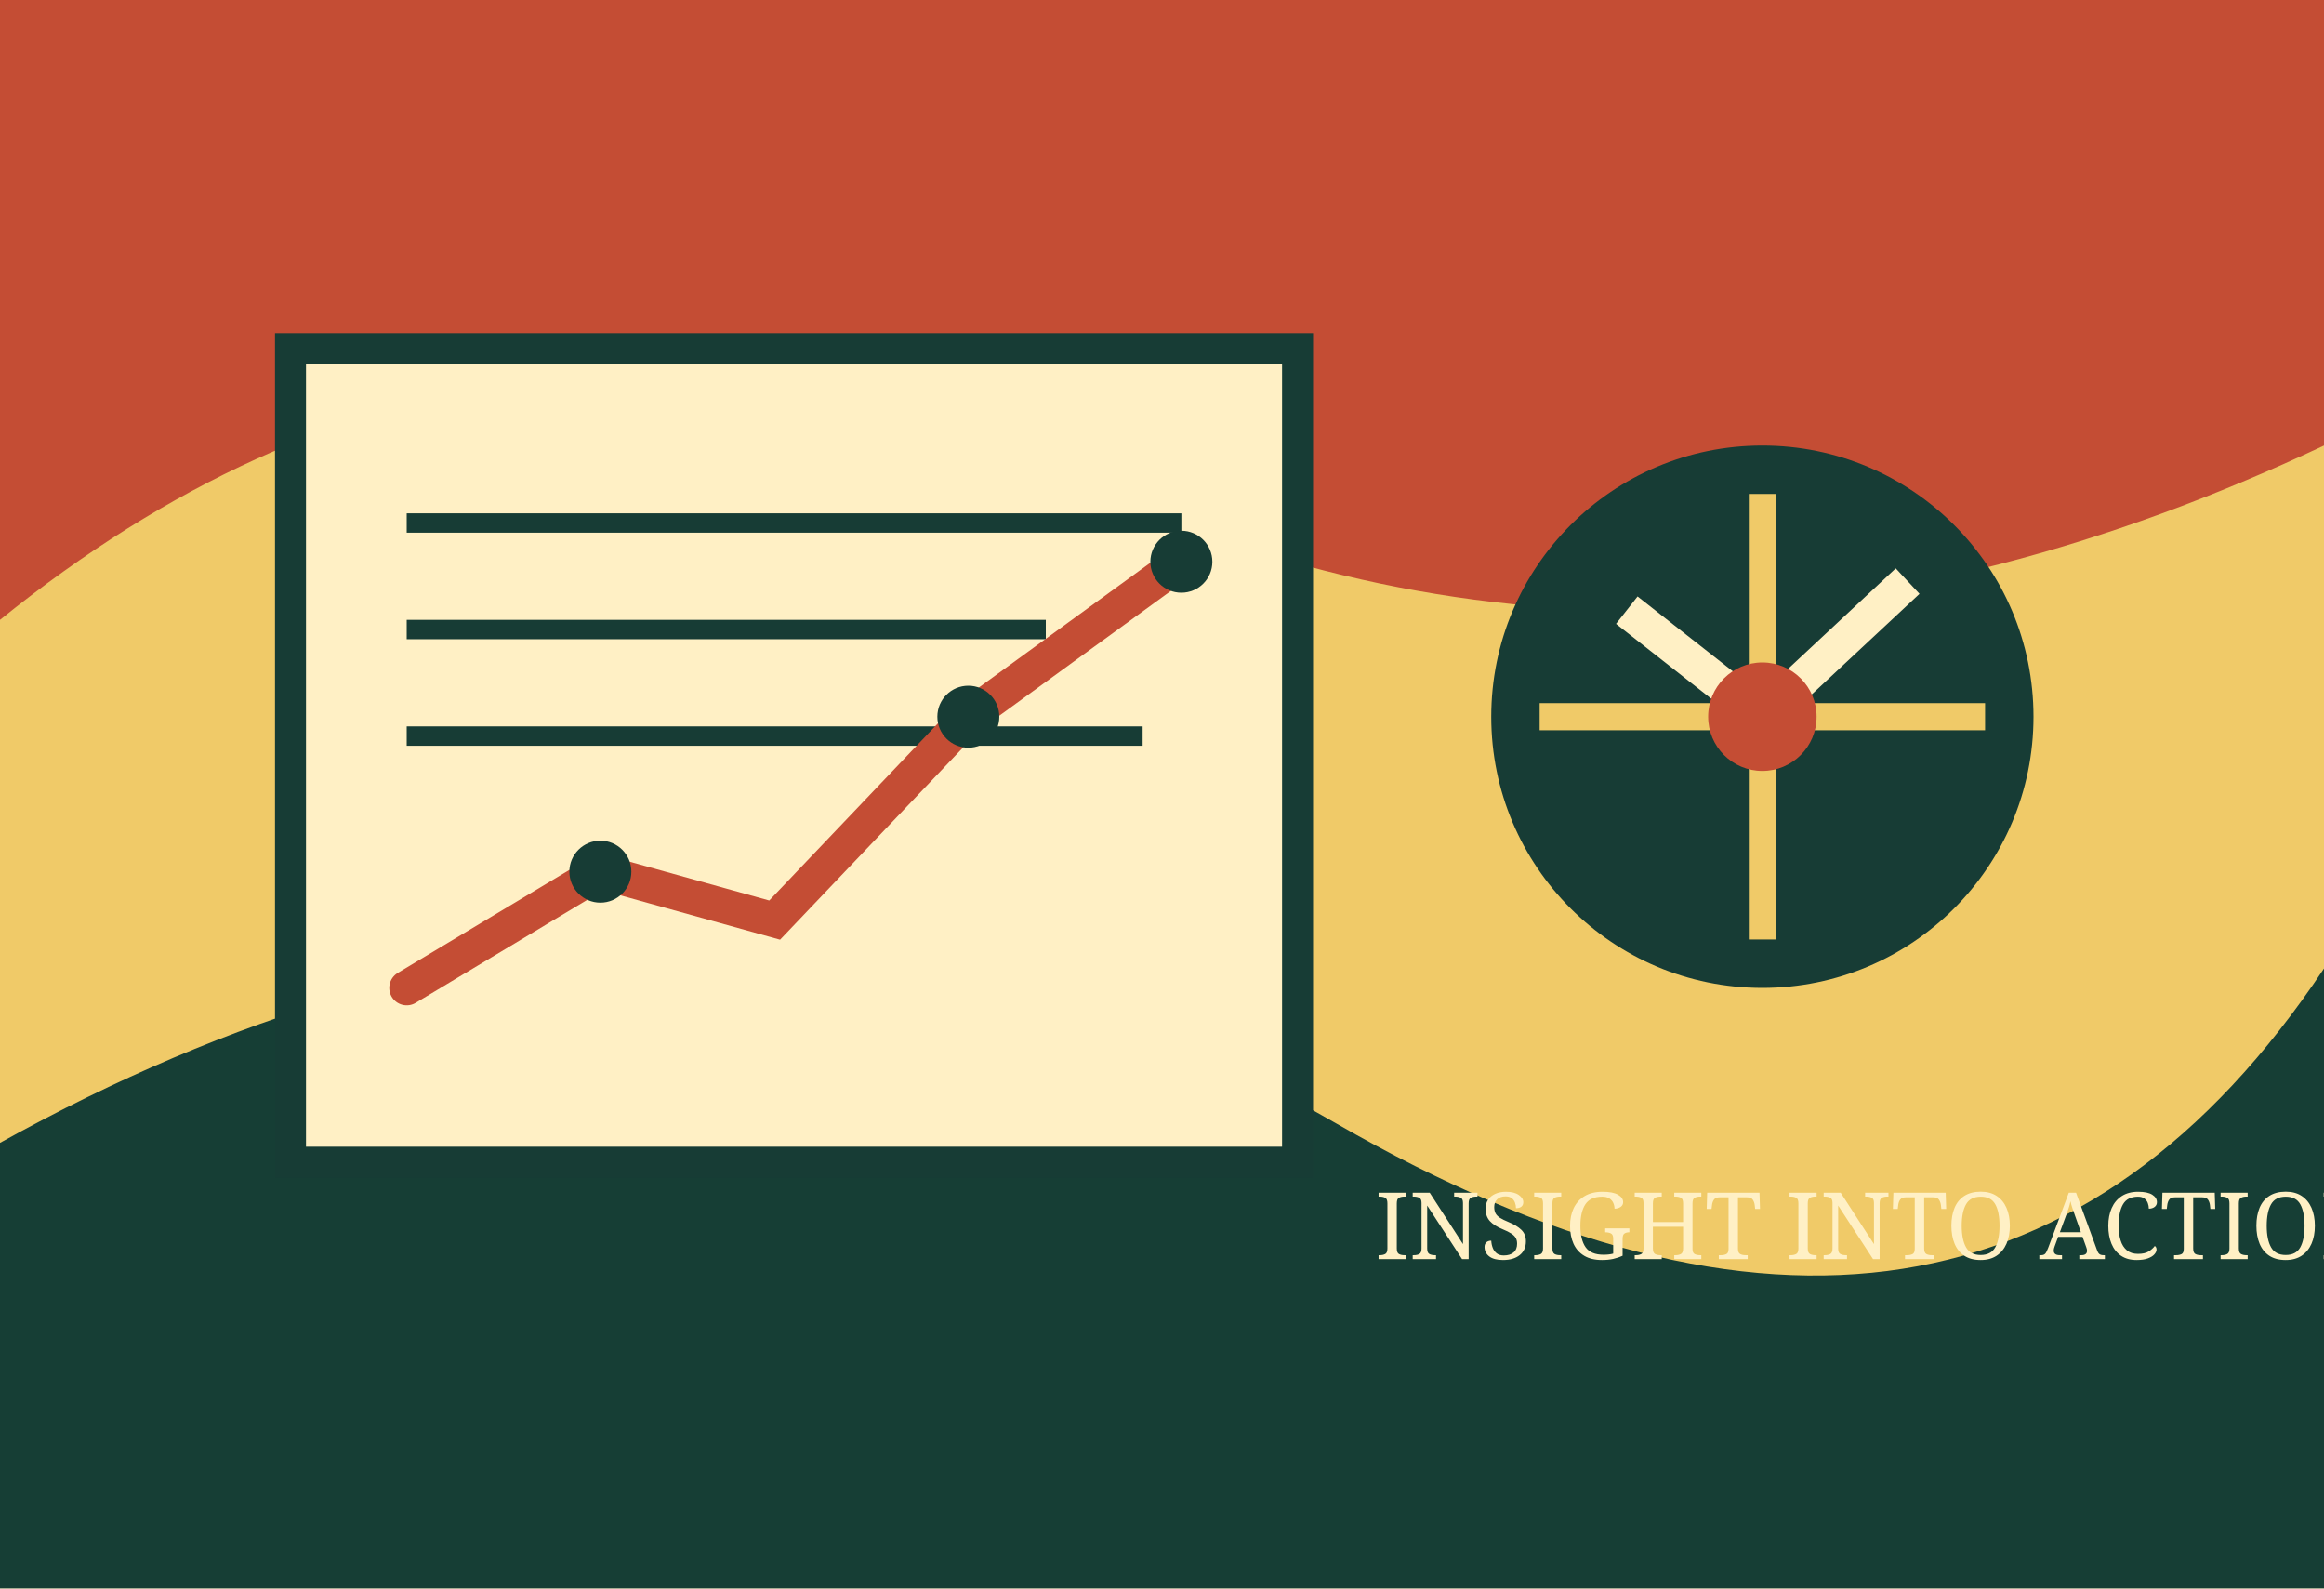
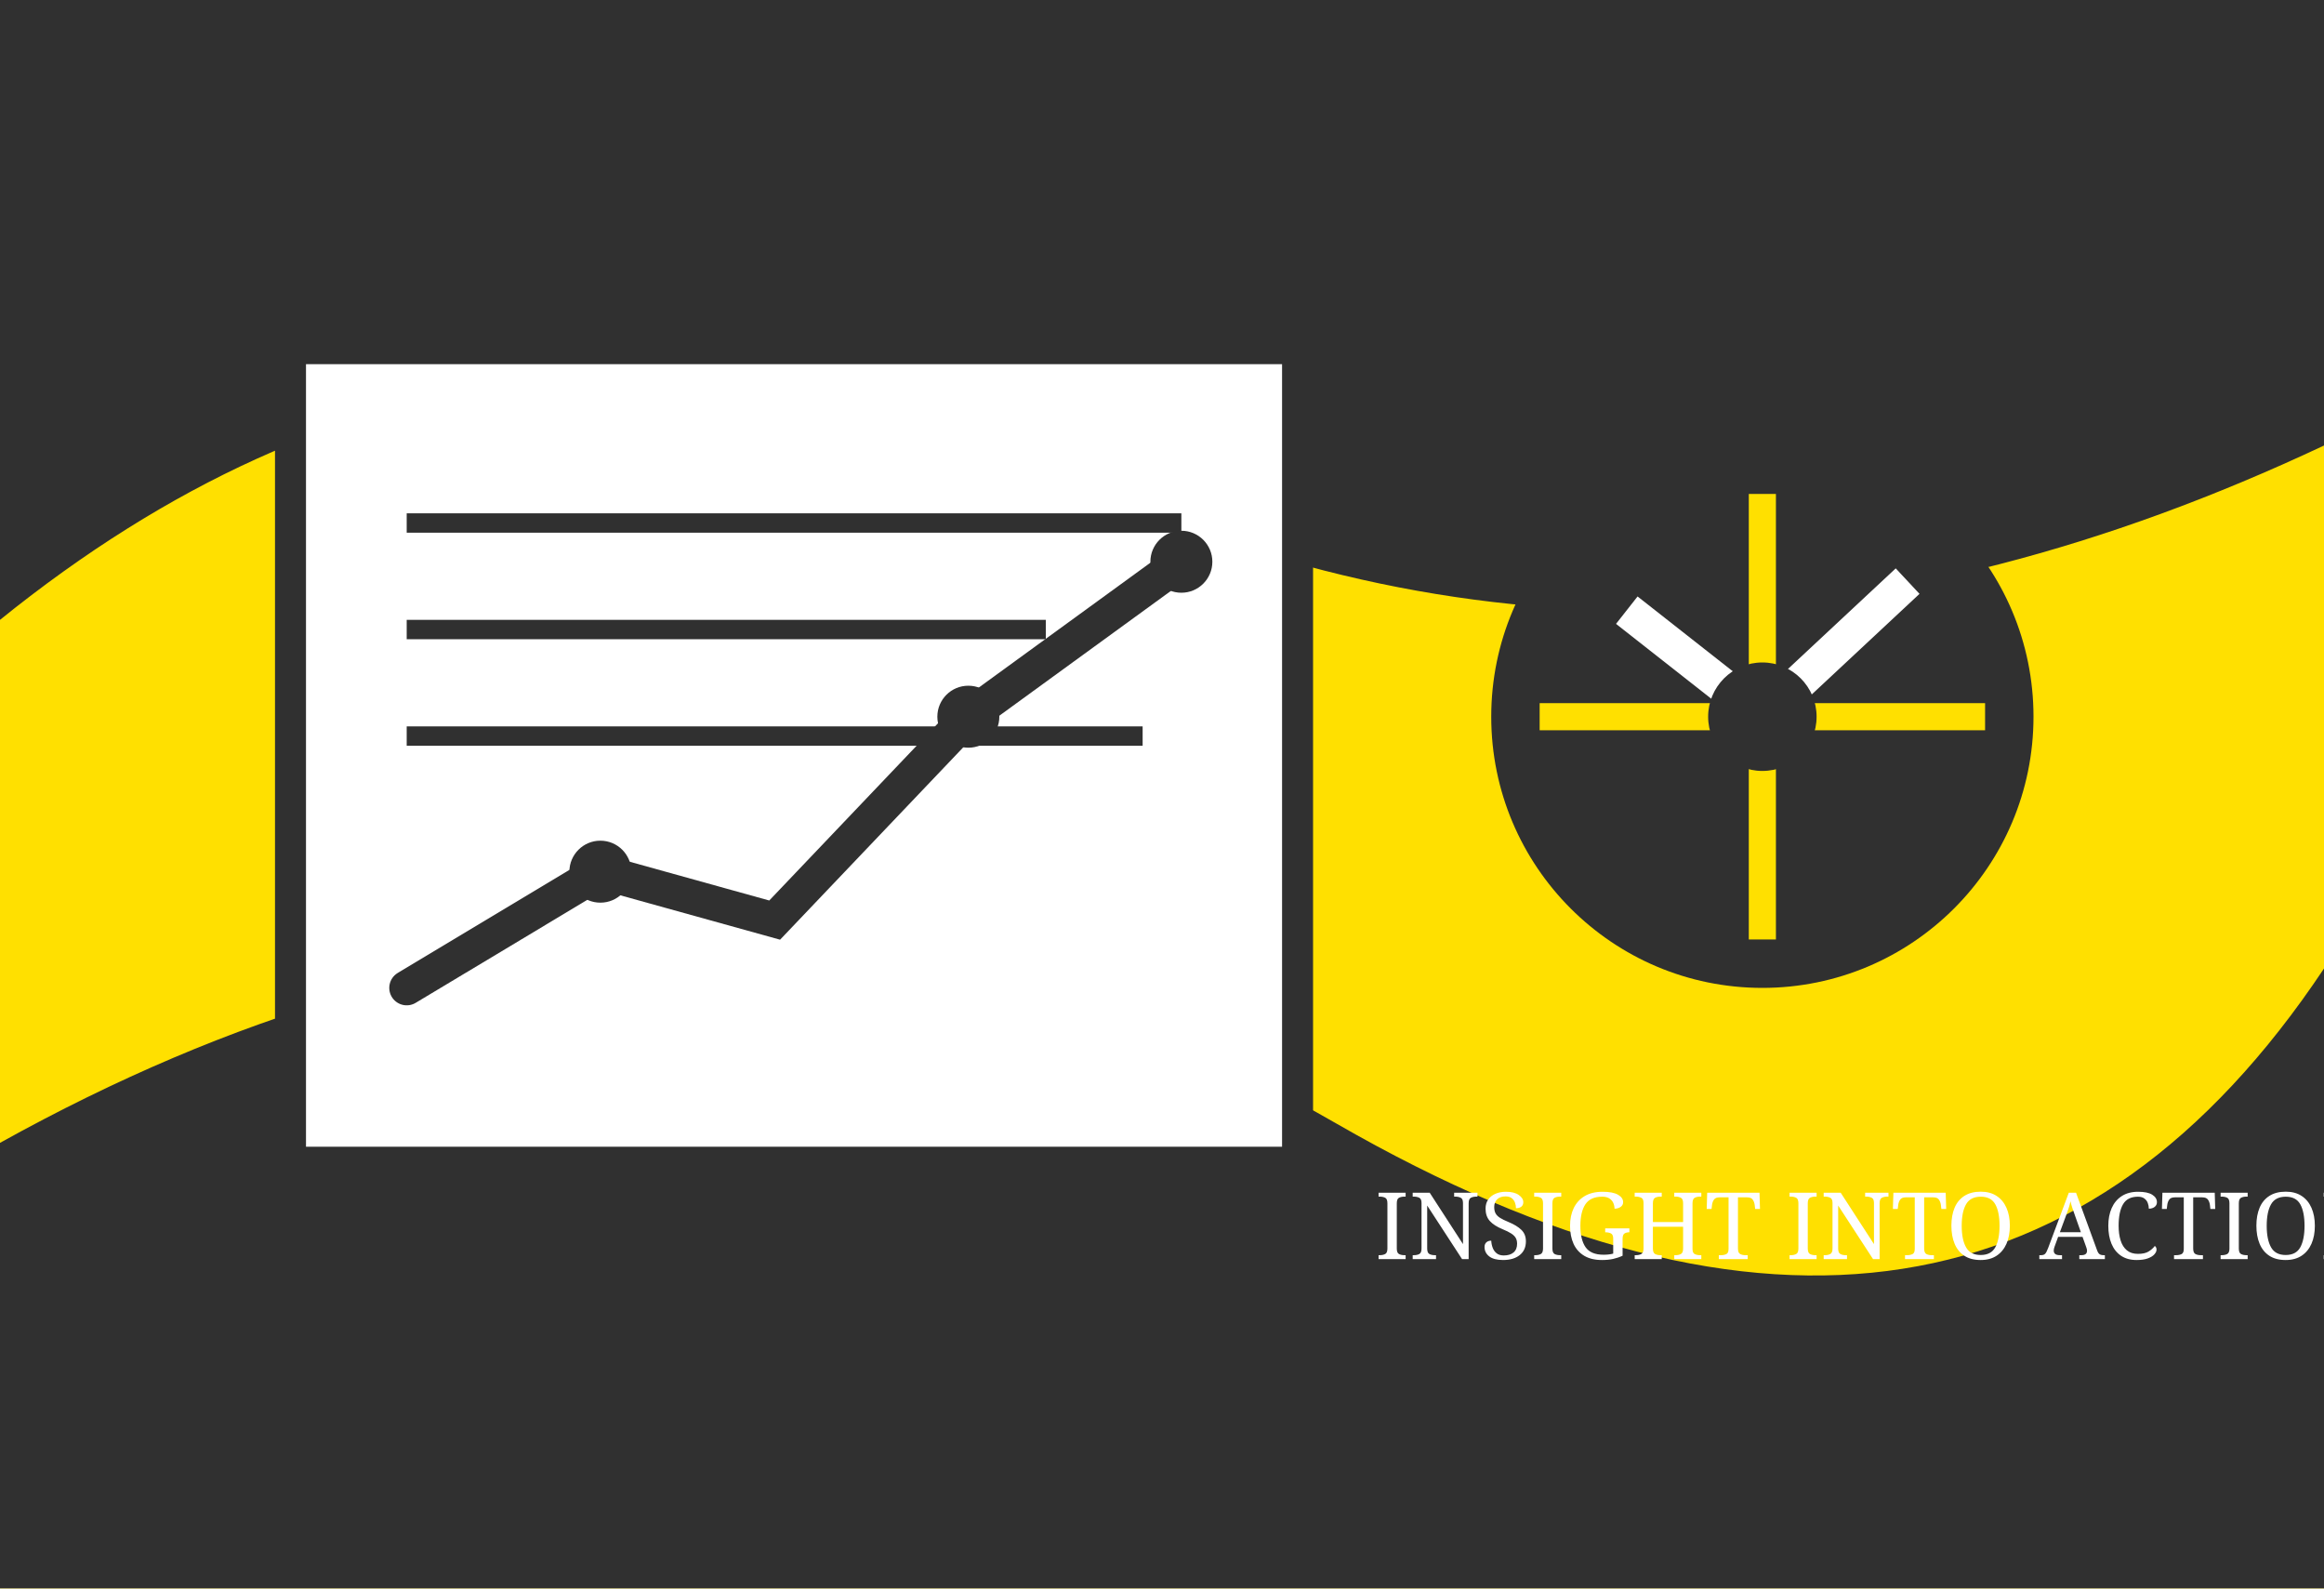
<svg xmlns="http://www.w3.org/2000/svg" viewBox="0 0 1200 820">
-   <rect width="1200" height="820" fill="#f0ca68" />
-   <path d="M0 0H1200V230Q860 390 560 250T0 320Z" fill="#c44d34" />
-   <path d="M0 590Q360 390 690 580T1200 500V820H0Z" fill="#163e35" />
+   <rect width="1200" height="820" fill="#FFE000" />
+   <path d="M0 0H1200V230Q860 390 560 250T0 320Z" fill="#303030" />
+   <path d="M0 590Q360 390 690 580T1200 500V820H0Z" fill="#303030" />
  <g transform="translate(150 180)">
-     <rect x="0" y="0" width="520" height="420" fill="#fff0c5" stroke="#173c35" stroke-width="16" />
-     <path d="M60 90H460M60 145H390M60 200H440" stroke="#173c35" stroke-width="10" />
-     <path d="M60 330L160 270 250 295 350 190 460 110" fill="none" stroke="#c44d34" stroke-width="18" stroke-linecap="round" />
-     <circle cx="160" cy="270" r="16" fill="#173c35" />
-     <circle cx="350" cy="190" r="16" fill="#173c35" />
-     <circle cx="460" cy="110" r="16" fill="#173c35" />
+     <rect x="0" y="0" width="520" height="420" fill="#FFFFFF" stroke="#303030" stroke-width="16" />
+     <path d="M60 90H460M60 145H390M60 200H440" stroke="#303030" stroke-width="10" />
+     <path d="M60 330L160 270 250 295 350 190 460 110" fill="none" stroke="#303030" stroke-width="18" stroke-linecap="round" />
+     <circle cx="160" cy="270" r="16" fill="#303030" />
+     <circle cx="350" cy="190" r="16" fill="#303030" />
+     <circle cx="460" cy="110" r="16" fill="#303030" />
  </g>
  <g transform="translate(760 220)">
-     <circle cx="150" cy="150" r="140" fill="#173c35" />
-     <path d="M150 35V265M35 150H265" stroke="#f0ca68" stroke-width="14" />
-     <path d="M80 95L150 150 225 80" fill="none" stroke="#fff0c5" stroke-width="18" />
-     <circle cx="150" cy="150" r="28" fill="#c44d34" />
+     <circle cx="150" cy="150" r="140" fill="#303030" />
+     <path d="M150 35V265M35 150H265" stroke="#FFE000" stroke-width="14" />
+     <path d="M80 95L150 150 225 80" fill="none" stroke="#FFFFFF" stroke-width="18" />
+     <circle cx="150" cy="150" r="28" fill="#303030" />
  </g>
-   <text x="710" y="650" font-family="Georgia" font-size="48" fill="#fff0c5">INSIGHT INTO ACTION</text>
+   <text x="710" y="650" font-family="Georgia" font-size="48" fill="#FFFFFF">INSIGHT INTO ACTION</text>
</svg>
